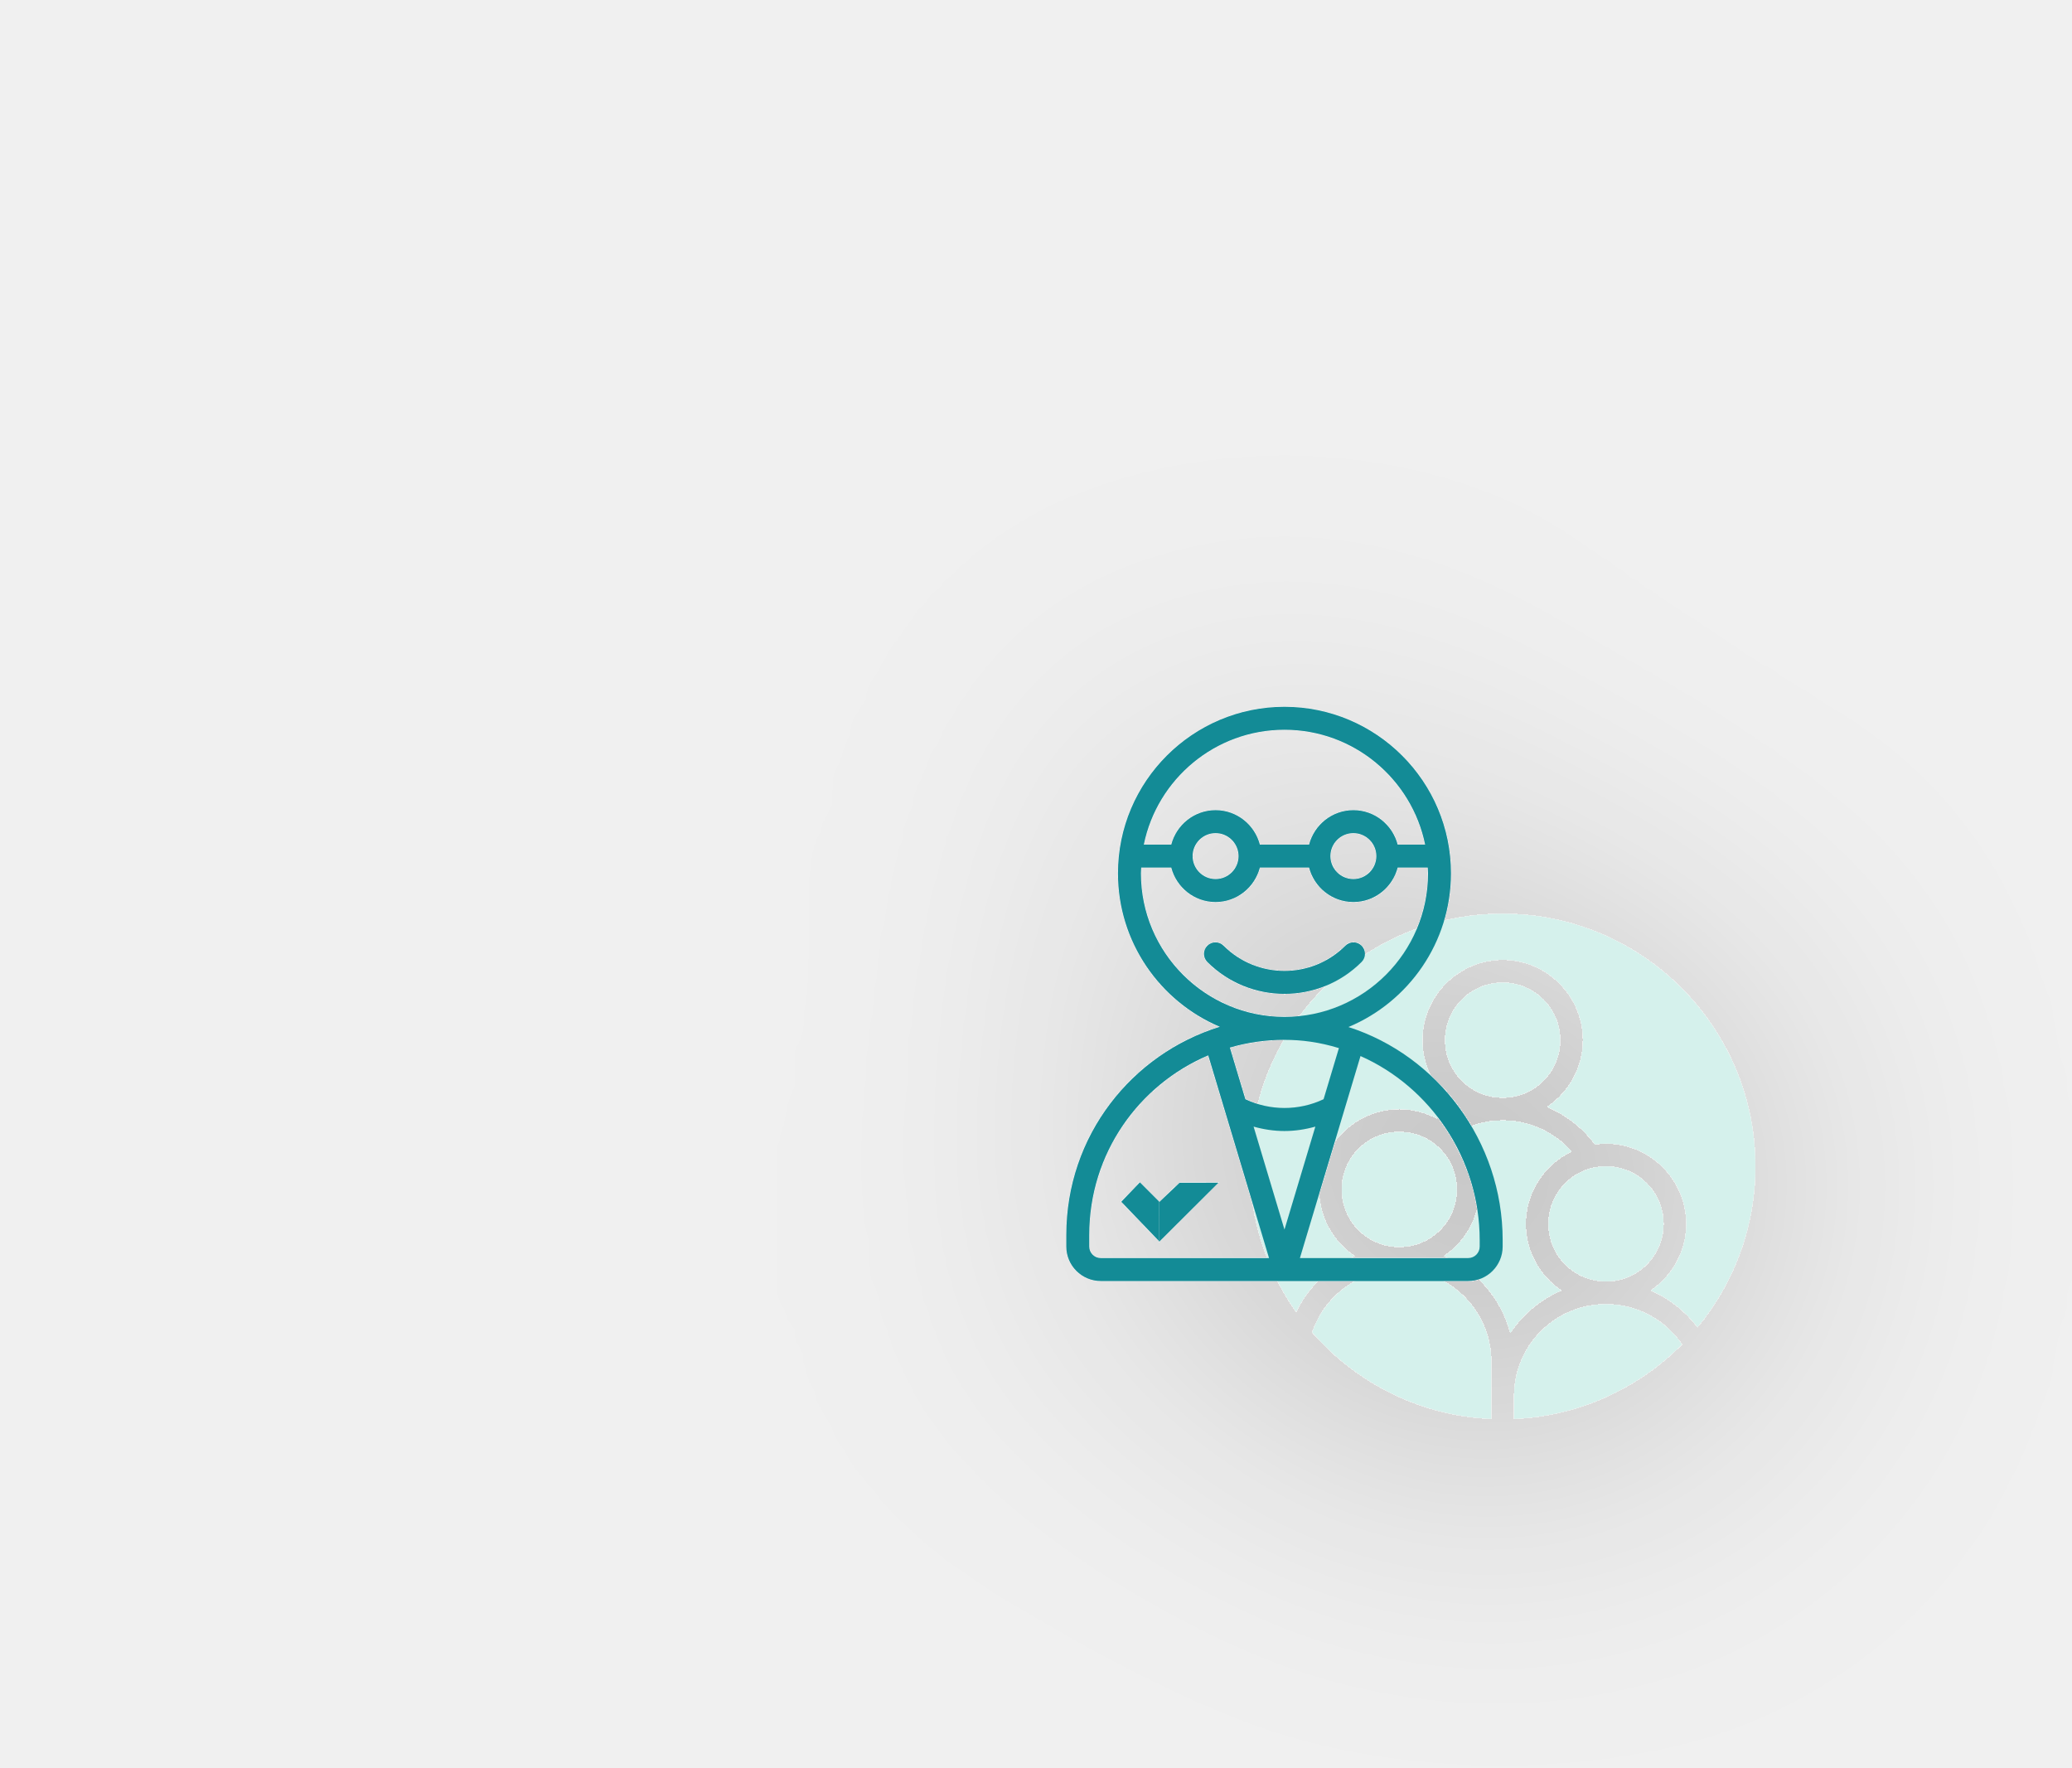
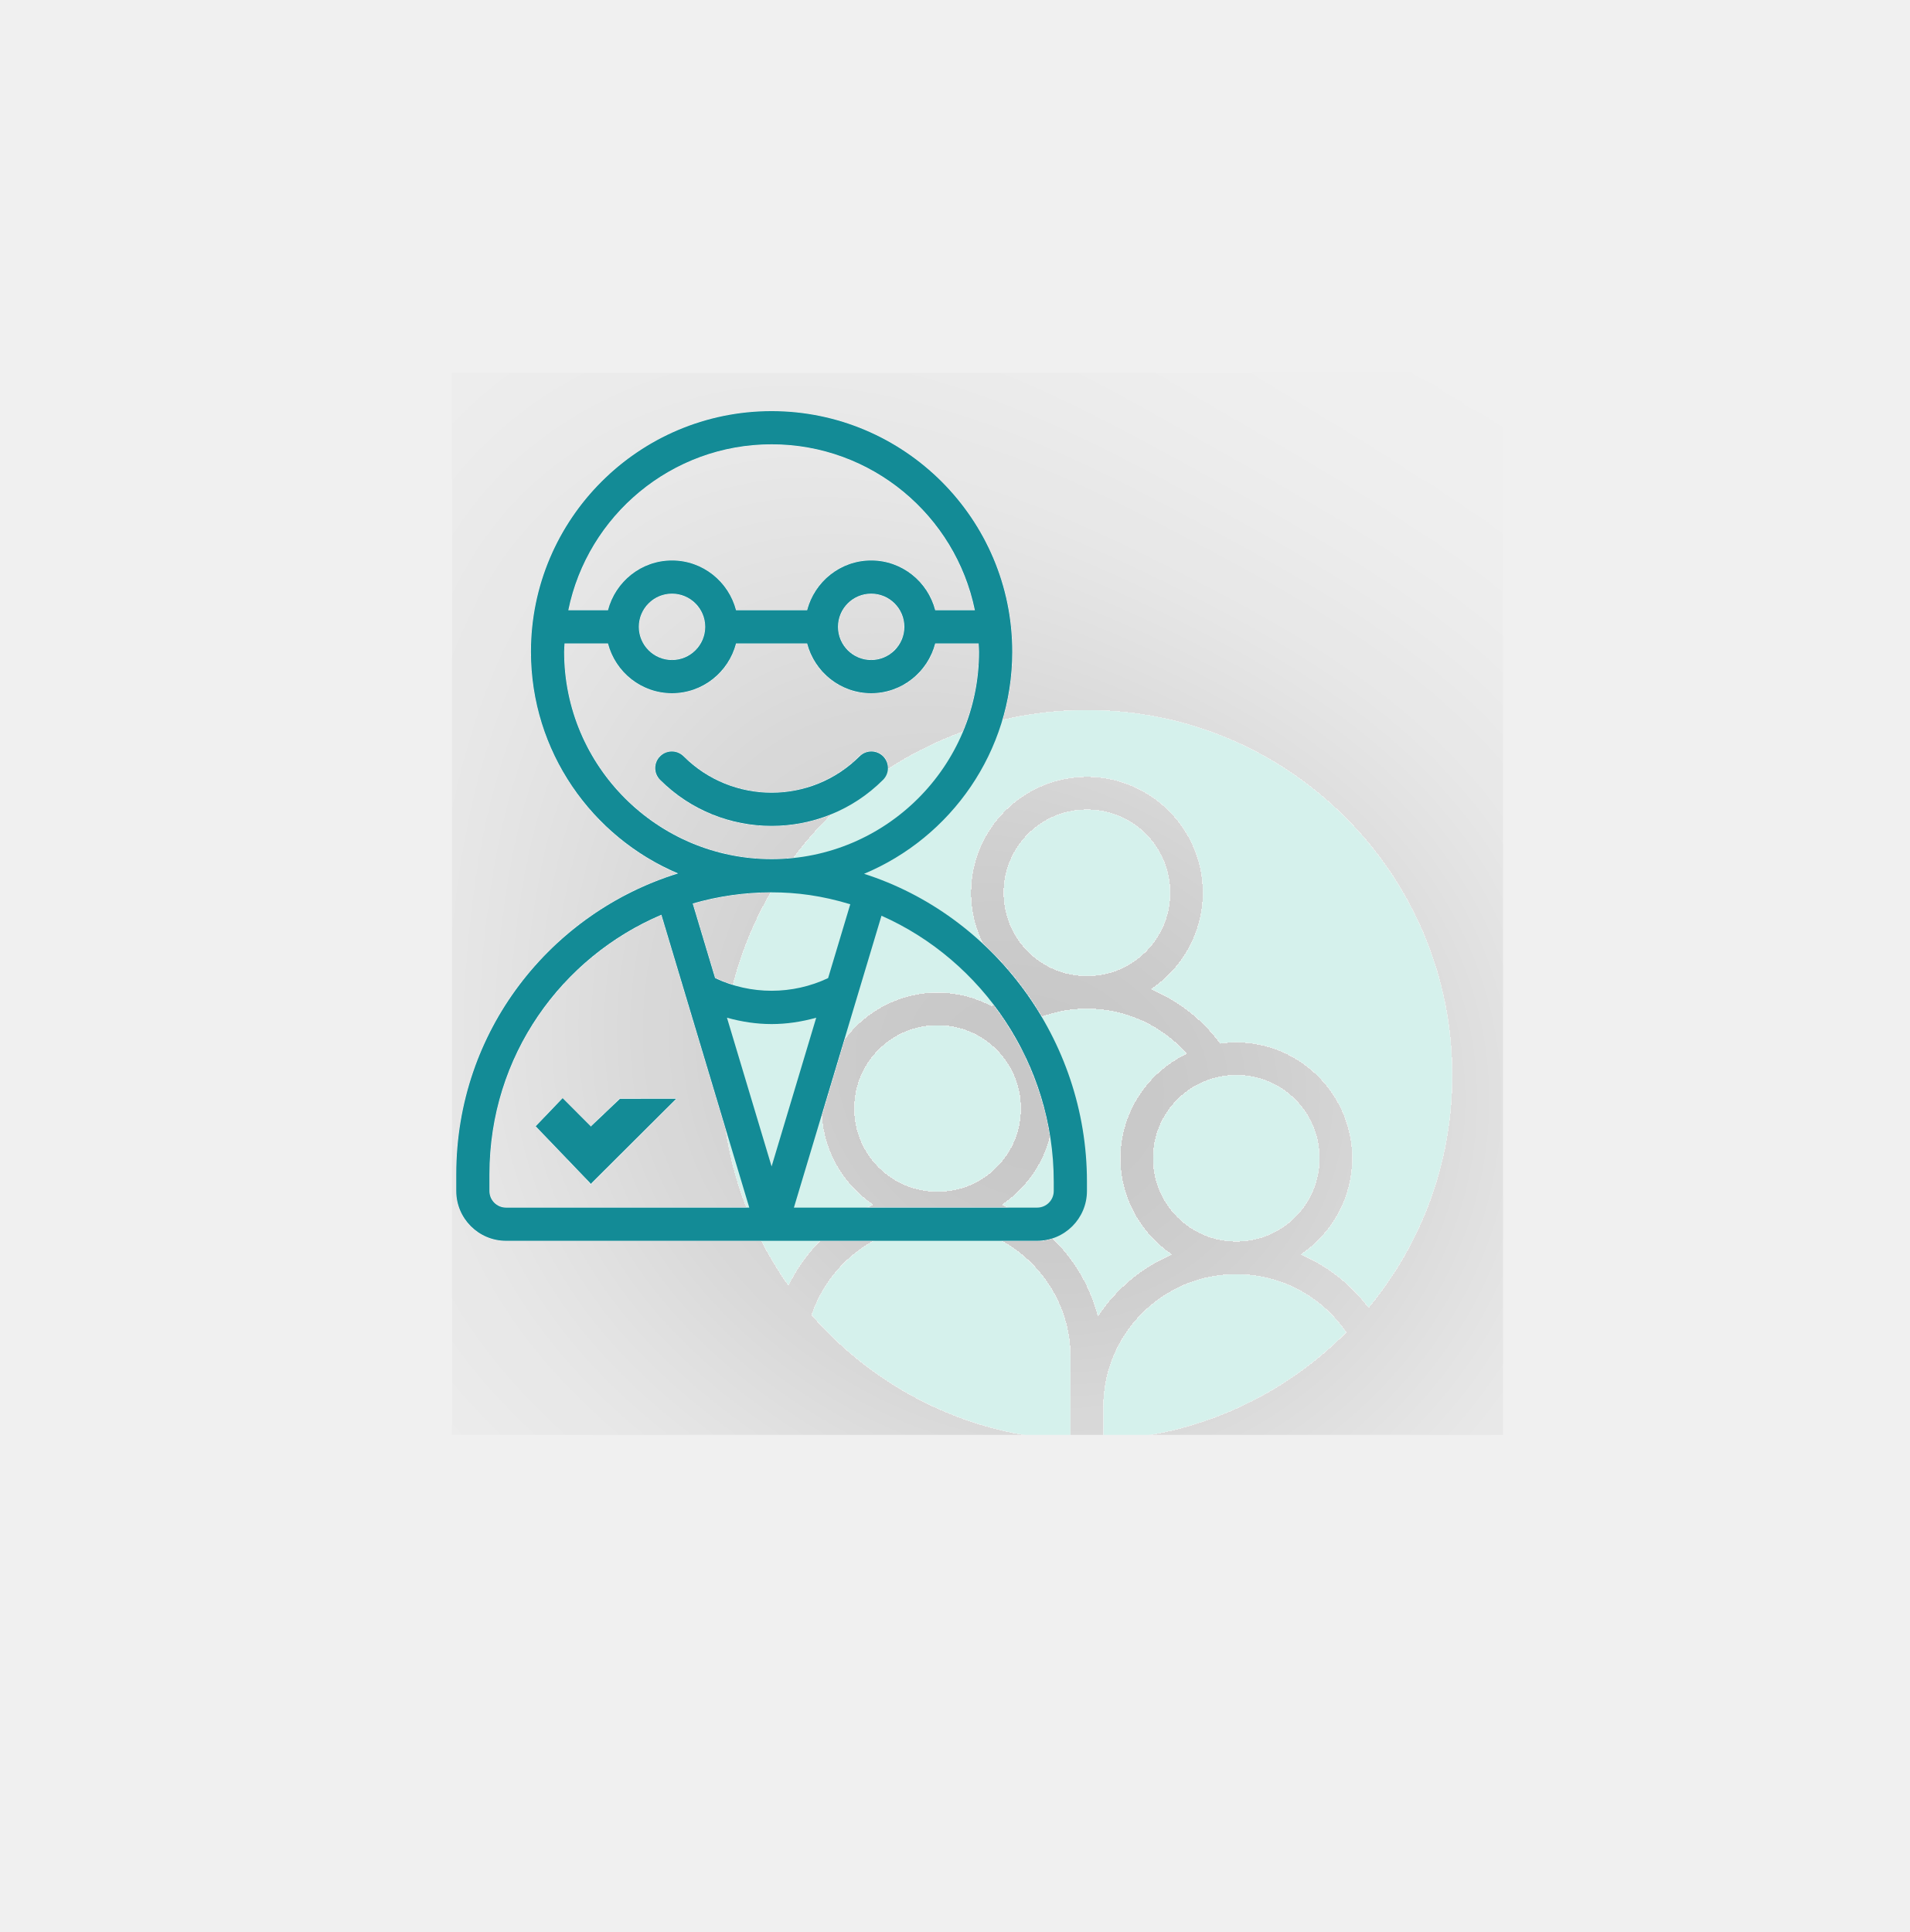
- <svg xmlns="http://www.w3.org/2000/svg" width="265" height="226" viewBox="0 0 265 226" fill="none">
-   <g id="Ð¿ÐµÐ´Ð¸Ð°ÑÑÐ¸Ñ 1" filter="url(#filter0_d_190_739)">
-     <g id="Ð¡Ð»Ð¾Ð¹_x0020_1">
-       <path id="Vector" d="M199.652 165.035C196.921 163.184 195.121 160.057 195.121 156.516C195.121 152.439 197.515 148.917 200.965 147.257C198.748 144.763 195.552 143.298 192.184 143.298C190.087 143.298 188.083 143.874 186.297 144.916C188.118 146.772 189.246 149.311 189.246 152.111C189.246 155.65 187.447 158.778 184.715 160.628C188.857 162.397 192.01 166.022 193.163 170.446C194.744 168.066 196.997 166.169 199.652 165.035Z" fill="#D5F1EC" />
-       <path id="Vector_2" d="M186.309 152.11C186.309 148.061 183.014 144.767 178.966 144.767C174.917 144.767 171.622 148.061 171.622 152.11C171.622 156.159 174.917 159.454 178.966 159.454C183.014 159.454 186.309 156.159 186.309 152.11Z" fill="#D5F1EC" />
-       <path id="Vector_3" d="M192.184 116.862C174.368 116.862 159.873 131.356 159.873 149.173C159.873 156.081 162.059 162.485 165.766 167.743C167.312 164.567 169.956 162.021 173.216 160.629C170.484 158.778 168.685 155.65 168.685 152.111C168.685 146.442 173.297 141.829 178.966 141.829C180.696 141.829 182.325 142.263 183.758 143.022C184.603 142.429 185.499 141.933 186.434 141.535C183.702 139.685 181.903 136.557 181.903 133.017C181.903 127.349 186.516 122.736 192.184 122.736C197.852 122.736 202.465 127.349 202.465 133.017C202.465 136.569 200.654 139.704 197.907 141.552C200.301 142.569 202.42 144.201 204 146.343C204.46 146.28 204.926 146.236 205.402 146.236C211.07 146.236 215.683 150.848 215.683 156.516C215.683 160.057 213.883 163.184 211.152 165.035C213.526 166.049 215.57 167.68 217.108 169.714C221.721 164.126 224.495 156.968 224.495 149.173C224.495 131.356 210 116.862 192.184 116.862Z" fill="#D5F1EC" />
-       <path id="Vector_4" d="M205.402 163.86C209.451 163.86 212.746 160.566 212.746 156.516C212.746 152.468 209.451 149.173 205.402 149.173C201.353 149.173 198.059 152.468 198.059 156.516C198.059 160.566 201.353 163.86 205.402 163.86Z" fill="#D5F1EC" />
-       <path id="Vector_5" d="M199.527 133.017C199.527 128.968 196.233 125.674 192.184 125.674C188.135 125.674 184.84 128.968 184.84 133.017C184.84 137.066 188.135 140.361 192.184 140.361C196.233 140.361 199.527 137.066 199.527 133.017Z" fill="#D5F1EC" />
-       <path id="Vector_6" d="M178.966 162.391C173.802 162.391 169.414 165.746 167.842 170.386C173.469 176.834 181.604 181.037 190.715 181.447V174.141C190.715 167.662 185.444 162.391 178.966 162.391Z" fill="#D5F1EC" />
-       <path id="Vector_7" d="M205.402 166.798C198.923 166.798 193.653 172.069 193.653 178.547V181.447C202.019 181.071 209.565 177.501 215.101 171.926C212.982 168.833 209.426 166.798 205.402 166.798Z" fill="#D5F1EC" />
-       <path id="Vector_8" d="M172.461 131.34C180.153 128.126 185.575 120.528 185.575 111.684C185.575 99.941 176.021 90.388 164.279 90.388C152.536 90.388 142.983 99.941 142.983 111.684C142.983 120.494 148.361 128.072 156.007 131.307C144.76 134.79 136.373 145.225 136.373 157.948V159.417C136.373 161.846 138.35 163.823 140.779 163.823H187.778C190.208 163.823 192.184 161.846 192.184 159.417V158.582C192.184 145.983 183.862 134.987 172.461 131.34ZM164.279 93.325C173.145 93.325 180.562 99.642 182.267 108.012H178.757C178.101 105.485 175.821 103.606 173.091 103.606C170.362 103.606 168.082 105.485 167.424 108.012H161.133C160.476 105.485 158.196 103.606 155.466 103.606C152.738 103.606 150.457 105.485 149.8 108.012H146.29C147.996 99.642 155.413 93.325 164.279 93.325ZM176.028 109.481C176.028 111.1 174.71 112.418 173.091 112.418C171.471 112.418 170.154 111.1 170.154 109.481C170.154 107.861 171.471 106.543 173.091 106.543C174.71 106.543 176.028 107.861 176.028 109.481ZM158.404 109.481C158.404 111.1 157.087 112.418 155.466 112.418C153.846 112.418 152.529 111.1 152.529 109.481C152.529 107.861 153.846 106.543 155.466 106.543C157.087 106.543 158.404 107.861 158.404 109.481ZM145.92 111.684C145.92 111.436 145.948 111.195 145.957 110.95H149.8C150.457 113.476 152.738 115.355 155.466 115.355C158.196 115.355 160.476 113.476 161.133 110.95H167.424C168.082 113.476 170.362 115.355 173.091 115.355C175.821 115.355 178.101 113.476 178.757 110.95H182.6C182.61 111.195 182.637 111.436 182.637 111.684C182.637 121.807 174.402 130.043 164.279 130.043C154.156 130.043 145.92 121.807 145.92 111.684ZM171.241 134.035L169.28 140.571C166.128 142.065 162.429 142.065 159.278 140.571L157.296 133.968C159.535 133.319 161.876 132.98 164.27 132.98C166.507 132.98 168.74 133.276 171.241 134.035ZM140.779 160.885C139.97 160.885 139.311 160.227 139.311 159.417V157.948C139.311 147.43 145.711 138.707 154.528 134.964L162.305 160.885H140.779ZM160.329 144.076C161.62 144.437 162.946 144.639 164.279 144.639C165.611 144.639 166.938 144.437 168.228 144.076L164.279 157.242L160.329 144.076ZM189.246 159.417C189.246 160.227 188.588 160.885 187.778 160.885H166.253L174.003 135.051C182.916 138.993 189.246 148.145 189.246 158.582V159.417Z" fill="#138B96" />
-       <path id="Vector_9" d="M174.144 123.019C174.717 122.445 174.717 121.516 174.144 120.942C173.571 120.368 172.642 120.368 172.068 120.942C167.773 125.236 160.784 125.236 156.49 120.942C155.916 120.368 154.987 120.368 154.413 120.942C153.839 121.516 153.839 122.445 154.413 123.019C157.133 125.74 160.706 127.099 164.279 127.099C167.852 127.099 171.425 125.74 174.144 123.019Z" fill="#138B96" />
-       <g id="_2574459990768">
-         <path id="Vector_10" fill-rule="evenodd" clip-rule="evenodd" d="M148.261 153.673L145.788 151.197L143.406 153.685L148.262 158.747L148.261 153.673Z" fill="#138B96" />
-         <path id="Vector_11" fill-rule="evenodd" clip-rule="evenodd" d="M148.255 153.732L150.859 151.256L155.837 151.249L148.254 158.806L148.255 153.732Z" fill="#138B96" />
-       </g>
-     </g>
+ <svg xmlns="http://www.w3.org/2000/svg" width="169" height="171" viewBox="0 0 169 171" fill="none">
+   <g clip-path="url(#clip0_368_73)" filter="url(#filter0_d_368_73)">
+     <path d="M103.652 111.035C100.921 109.184 99.121 106.057 99.121 102.516C99.121 98.439 101.515 94.917 104.965 93.257C102.748 90.763 99.552 89.298 96.184 89.298C94.087 89.298 92.082 89.874 90.297 90.916C92.118 92.772 93.246 95.311 93.246 98.111C93.246 101.65 91.447 104.778 88.715 106.628C92.857 108.397 96.01 112.022 97.163 116.446C98.744 114.066 100.997 112.169 103.652 111.035Z" fill="#D5F1EC" />
+     <path d="M90.309 98.111C90.309 94.061 87.014 90.767 82.966 90.767C78.917 90.767 75.622 94.061 75.622 98.111C75.622 102.159 78.917 105.454 82.966 105.454C87.014 105.454 90.309 102.159 90.309 98.111Z" fill="#D5F1EC" />
+     <path d="M96.184 62.862C78.368 62.862 63.873 77.356 63.873 95.173C63.873 102.081 66.059 108.485 69.766 113.743C71.312 110.567 73.956 108.021 77.216 106.629C74.484 104.778 72.685 101.65 72.685 98.111C72.685 92.442 77.297 87.829 82.966 87.829C84.696 87.829 86.325 88.263 87.758 89.022C88.603 88.429 89.499 87.933 90.434 87.535C87.702 85.685 85.903 82.557 85.903 79.017C85.903 73.349 90.516 68.736 96.184 68.736C101.852 68.736 106.465 73.349 106.465 79.017C106.465 82.569 104.654 85.704 101.907 87.552C104.301 88.569 106.42 90.201 108 92.343C108.46 92.28 108.926 92.236 109.402 92.236C115.07 92.236 119.683 96.848 119.683 102.516C119.683 106.057 117.883 109.184 115.152 111.035C117.526 112.049 119.57 113.68 121.108 115.714C125.721 110.126 128.495 102.968 128.495 95.173C128.495 77.356 114 62.862 96.184 62.862Z" fill="#D5F1EC" />
+     <path d="M109.402 109.86C113.451 109.86 116.746 106.566 116.746 102.516C116.746 98.468 113.451 95.173 109.402 95.173C105.353 95.173 102.059 98.468 102.059 102.516C102.059 106.566 105.353 109.86 109.402 109.86Z" fill="#D5F1EC" />
+     <path d="M103.527 79.017C103.527 74.968 100.233 71.674 96.184 71.674C92.135 71.674 88.841 74.968 88.841 79.017C88.841 83.066 92.135 86.361 96.184 86.361C100.233 86.361 103.527 83.066 103.527 79.017Z" fill="#D5F1EC" />
+     <path d="M82.966 108.391C77.802 108.391 73.414 111.746 71.842 116.386C77.469 122.834 85.604 127.037 94.715 127.447V120.141C94.715 113.662 89.444 108.391 82.966 108.391Z" fill="#D5F1EC" />
+     <path d="M109.402 112.798C102.923 112.798 97.653 118.069 97.653 124.547V127.447C106.019 127.071 113.565 123.501 119.101 117.926C116.982 114.833 113.426 112.798 109.402 112.798Z" fill="#D5F1EC" />
+     <path d="M76.461 77.34C84.153 74.126 89.575 66.528 89.575 57.684C89.575 45.941 80.021 36.388 68.279 36.388C56.536 36.388 46.983 45.941 46.983 57.684C46.983 66.494 52.361 74.072 60.007 77.307C48.76 80.79 40.373 91.225 40.373 103.948V105.417C40.373 107.846 42.35 109.823 44.779 109.823H91.778C94.208 109.823 96.184 107.846 96.184 105.417V104.582C96.184 91.983 87.862 80.987 76.461 77.34ZM68.279 39.325C77.145 39.325 84.562 45.642 86.267 54.012H82.757C82.101 51.485 79.821 49.606 77.091 49.606C74.362 49.606 72.082 51.485 71.424 54.012H65.133C64.476 51.485 62.196 49.606 59.466 49.606C56.737 49.606 54.457 51.485 53.8 54.012H50.29C51.996 45.642 59.413 39.325 68.279 39.325ZM80.028 55.481C80.028 57.1 78.71 58.418 77.091 58.418C75.471 58.418 74.154 57.1 74.154 55.481C74.154 53.861 75.471 52.543 77.091 52.543C78.71 52.543 80.028 53.861 80.028 55.481ZM62.404 55.481C62.404 57.1 61.087 58.418 59.466 58.418C57.846 58.418 56.529 57.1 56.529 55.481C56.529 53.861 57.846 52.543 59.466 52.543C61.087 52.543 62.404 53.861 62.404 55.481ZM49.92 57.684C49.92 57.436 49.948 57.195 49.957 56.95H53.8C54.457 59.476 56.737 61.355 59.466 61.355C62.196 61.355 64.476 59.476 65.133 56.95H71.424C72.082 59.476 74.362 61.355 77.091 61.355C79.821 61.355 82.101 59.476 82.757 56.95H86.6C86.61 57.195 86.637 57.436 86.637 57.684C86.637 67.807 78.402 76.043 68.279 76.043C58.156 76.043 49.92 67.807 49.92 57.684ZM75.241 80.035L73.28 86.571C70.128 88.065 66.429 88.065 63.278 86.571L61.296 79.968C63.535 79.32 65.876 78.98 68.27 78.98C70.507 78.98 72.74 79.276 75.241 80.035ZM44.779 106.885C43.97 106.885 43.311 106.227 43.311 105.417V103.948C43.311 93.43 49.711 84.707 58.528 80.964L66.305 106.885H44.779ZM64.329 90.076C65.62 90.437 66.946 90.639 68.279 90.639C69.611 90.639 70.938 90.437 72.228 90.076L68.279 103.242L64.329 90.076ZM93.246 105.417C93.246 106.227 92.588 106.885 91.778 106.885H70.253L78.003 81.051C86.916 84.993 93.246 94.145 93.246 104.582V105.417Z" fill="#138B96" />
+     <path d="M78.144 69.019C78.717 68.445 78.717 67.516 78.144 66.942C77.571 66.368 76.642 66.368 76.068 66.942C71.773 71.236 64.784 71.236 60.49 66.942C59.916 66.368 58.987 66.368 58.413 66.942C57.839 67.516 57.839 68.445 58.413 69.019C61.133 71.74 64.706 73.099 68.279 73.099C71.852 73.099 75.425 71.74 78.144 69.019Z" fill="#138B96" />
+     <path fill-rule="evenodd" clip-rule="evenodd" d="M52.261 99.673L49.788 97.197L47.406 99.685L52.262 104.747L52.261 99.673Z" fill="#138B96" />
+     <path fill-rule="evenodd" clip-rule="evenodd" d="M52.255 99.731L54.859 97.256L59.837 97.249L52.254 104.806L52.255 99.731Z" fill="#138B96" />
  </g>
  <defs>
-     <filter id="filter0_d_190_739" x="-40" y="-36" width="325.669" height="268.976" filterUnits="userSpaceOnUse" color-interpolation-filters="sRGB">
+     <filter id="filter0_d_368_73" x="0" y="-3" width="173" height="174" filterUnits="userSpaceOnUse" color-interpolation-filters="sRGB">
      <feFlood flood-opacity="0" result="BackgroundImageFix" />
      <feColorMatrix in="SourceAlpha" type="matrix" values="0 0 0 0 0 0 0 0 0 0 0 0 0 0 0 0 0 0 127 0" result="hardAlpha" />
      <feOffset dy="4" />
      <feGaussianBlur stdDeviation="20" />
      <feComposite in2="hardAlpha" operator="out" />
      <feColorMatrix type="matrix" values="0 0 0 0 0 0 0 0 0 0 0 0 0 0 0 0 0 0 0.25 0" />
-       <feBlend mode="normal" in2="BackgroundImageFix" result="effect1_dropShadow_190_739" />
-       <feBlend mode="normal" in="SourceGraphic" in2="effect1_dropShadow_190_739" result="shape" />
+       <feBlend mode="normal" in2="BackgroundImageFix" result="effect1_dropShadow_368_73" />
+       <feBlend mode="normal" in="SourceGraphic" in2="effect1_dropShadow_368_73" result="shape" />
    </filter>
+     <clipPath id="clip0_368_73">
+       <rect width="93" height="94" fill="white" transform="translate(40 33)" />
+     </clipPath>
  </defs>
</svg>
